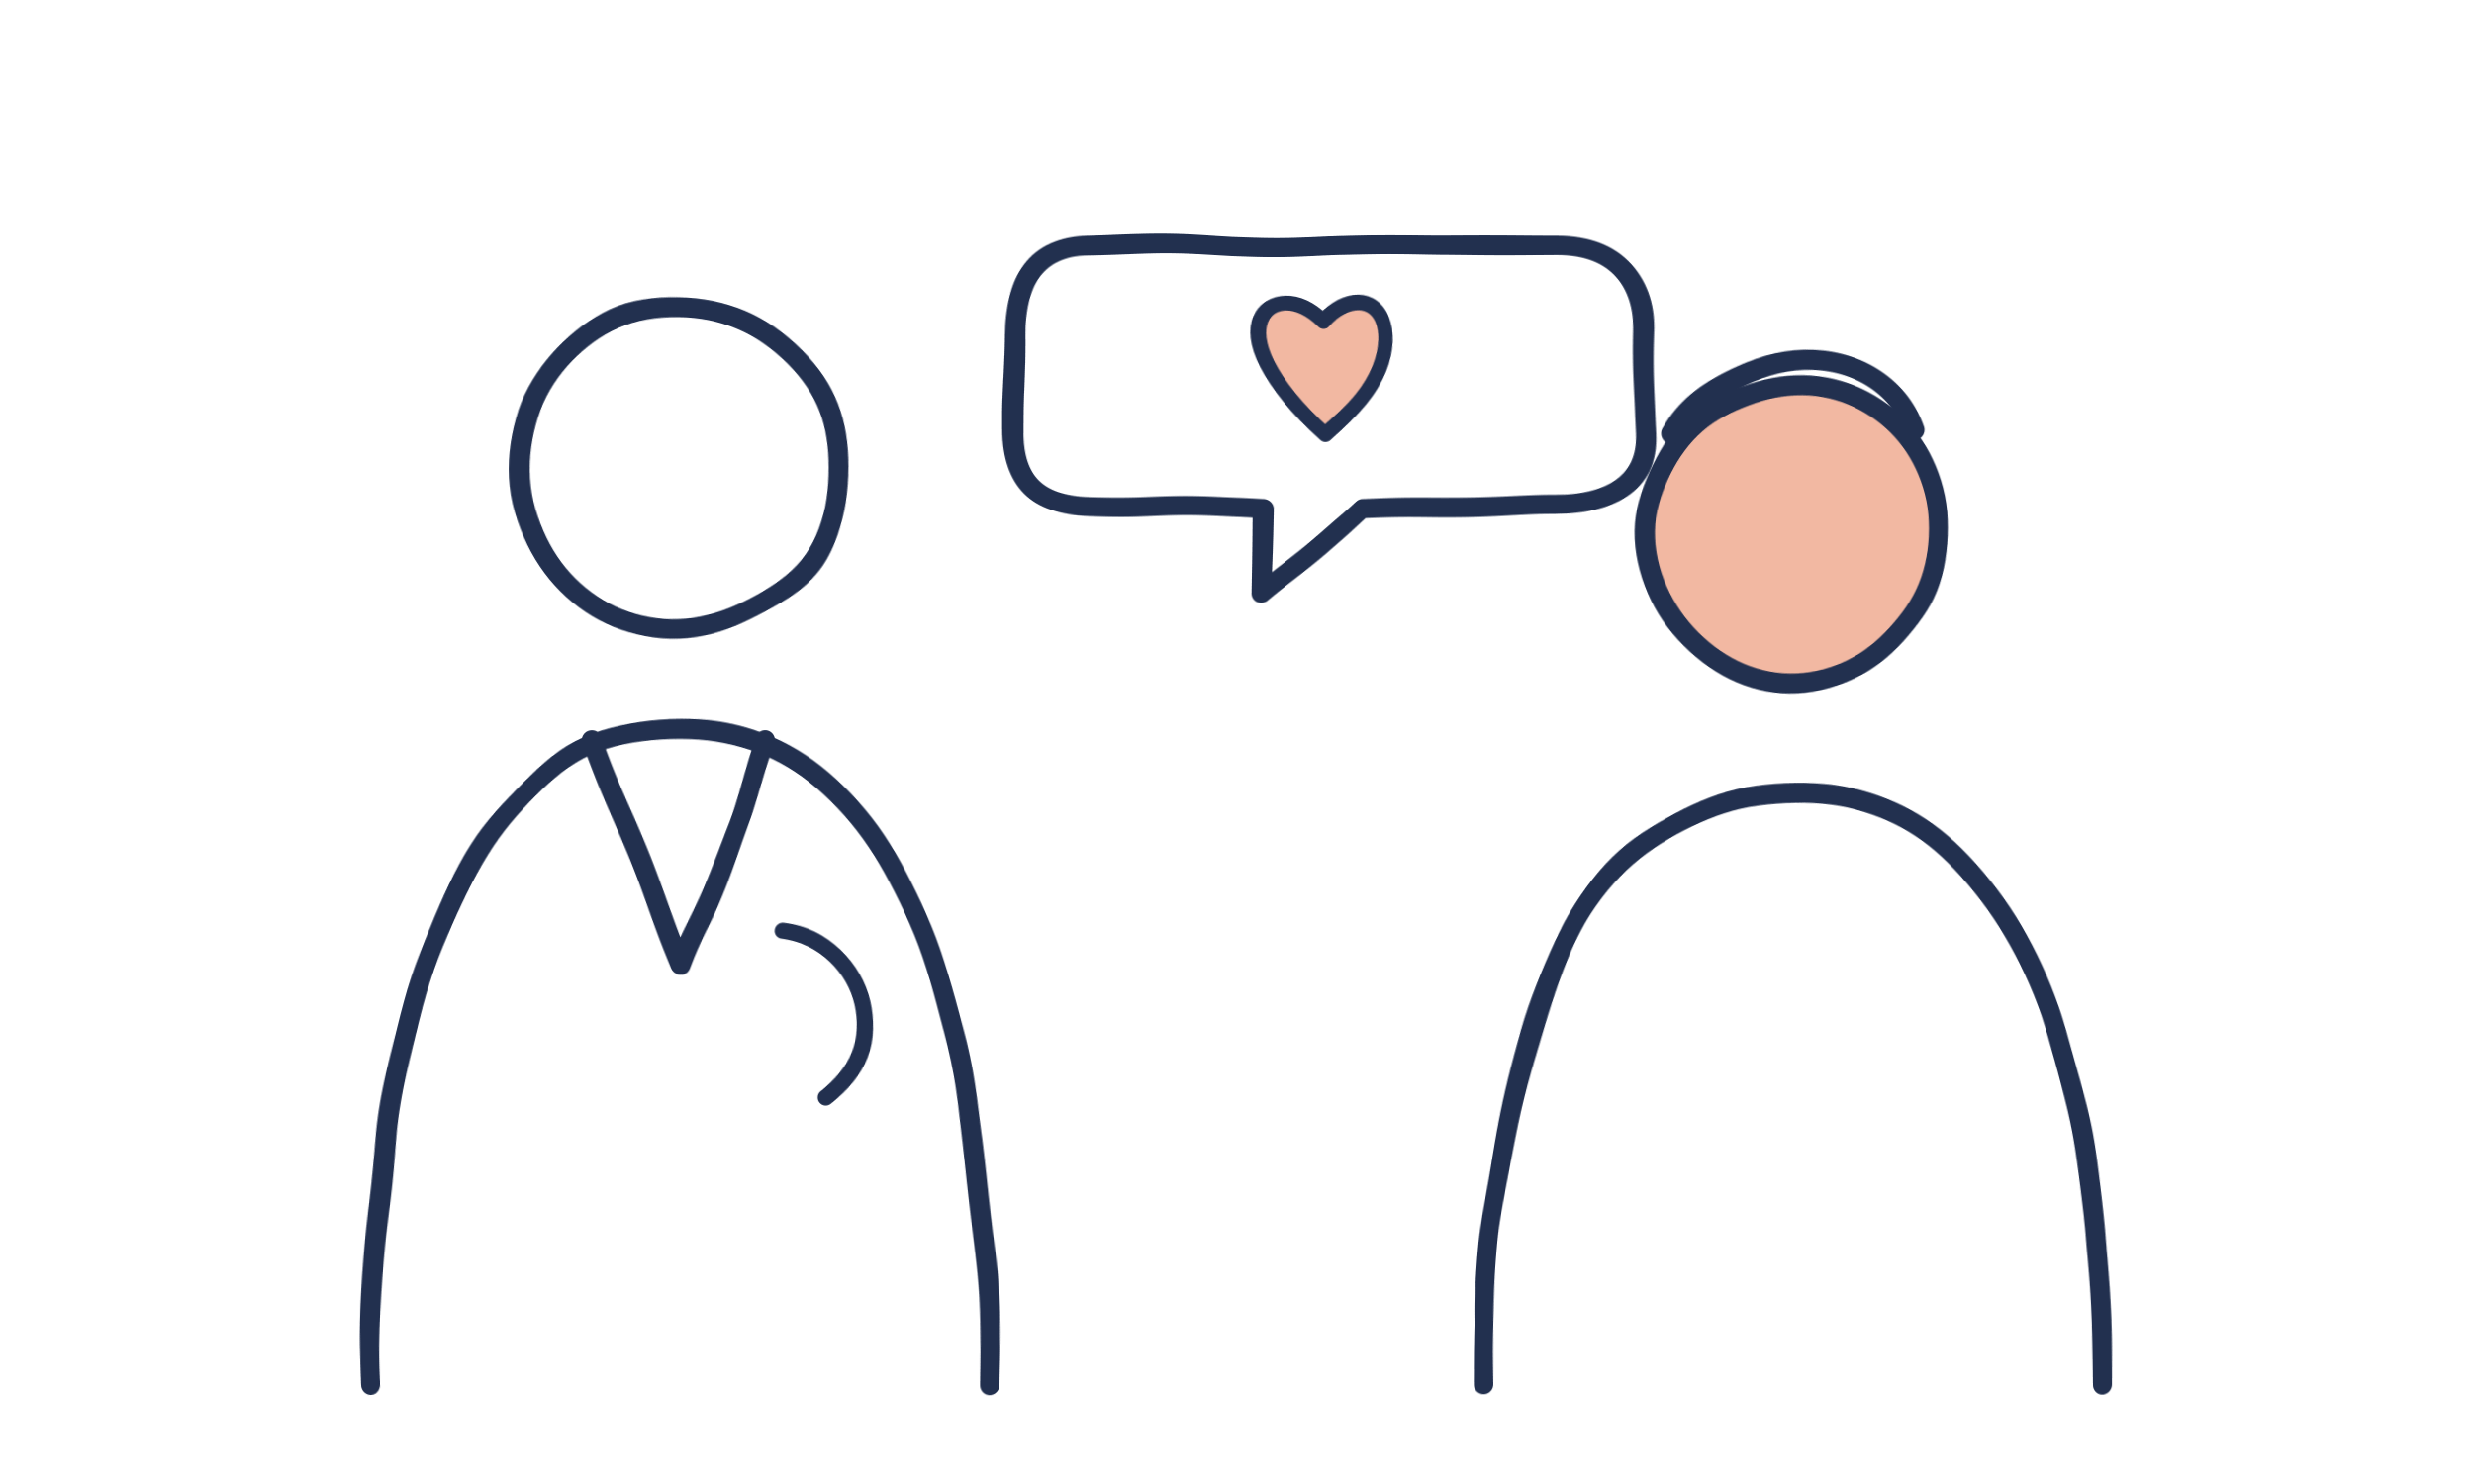
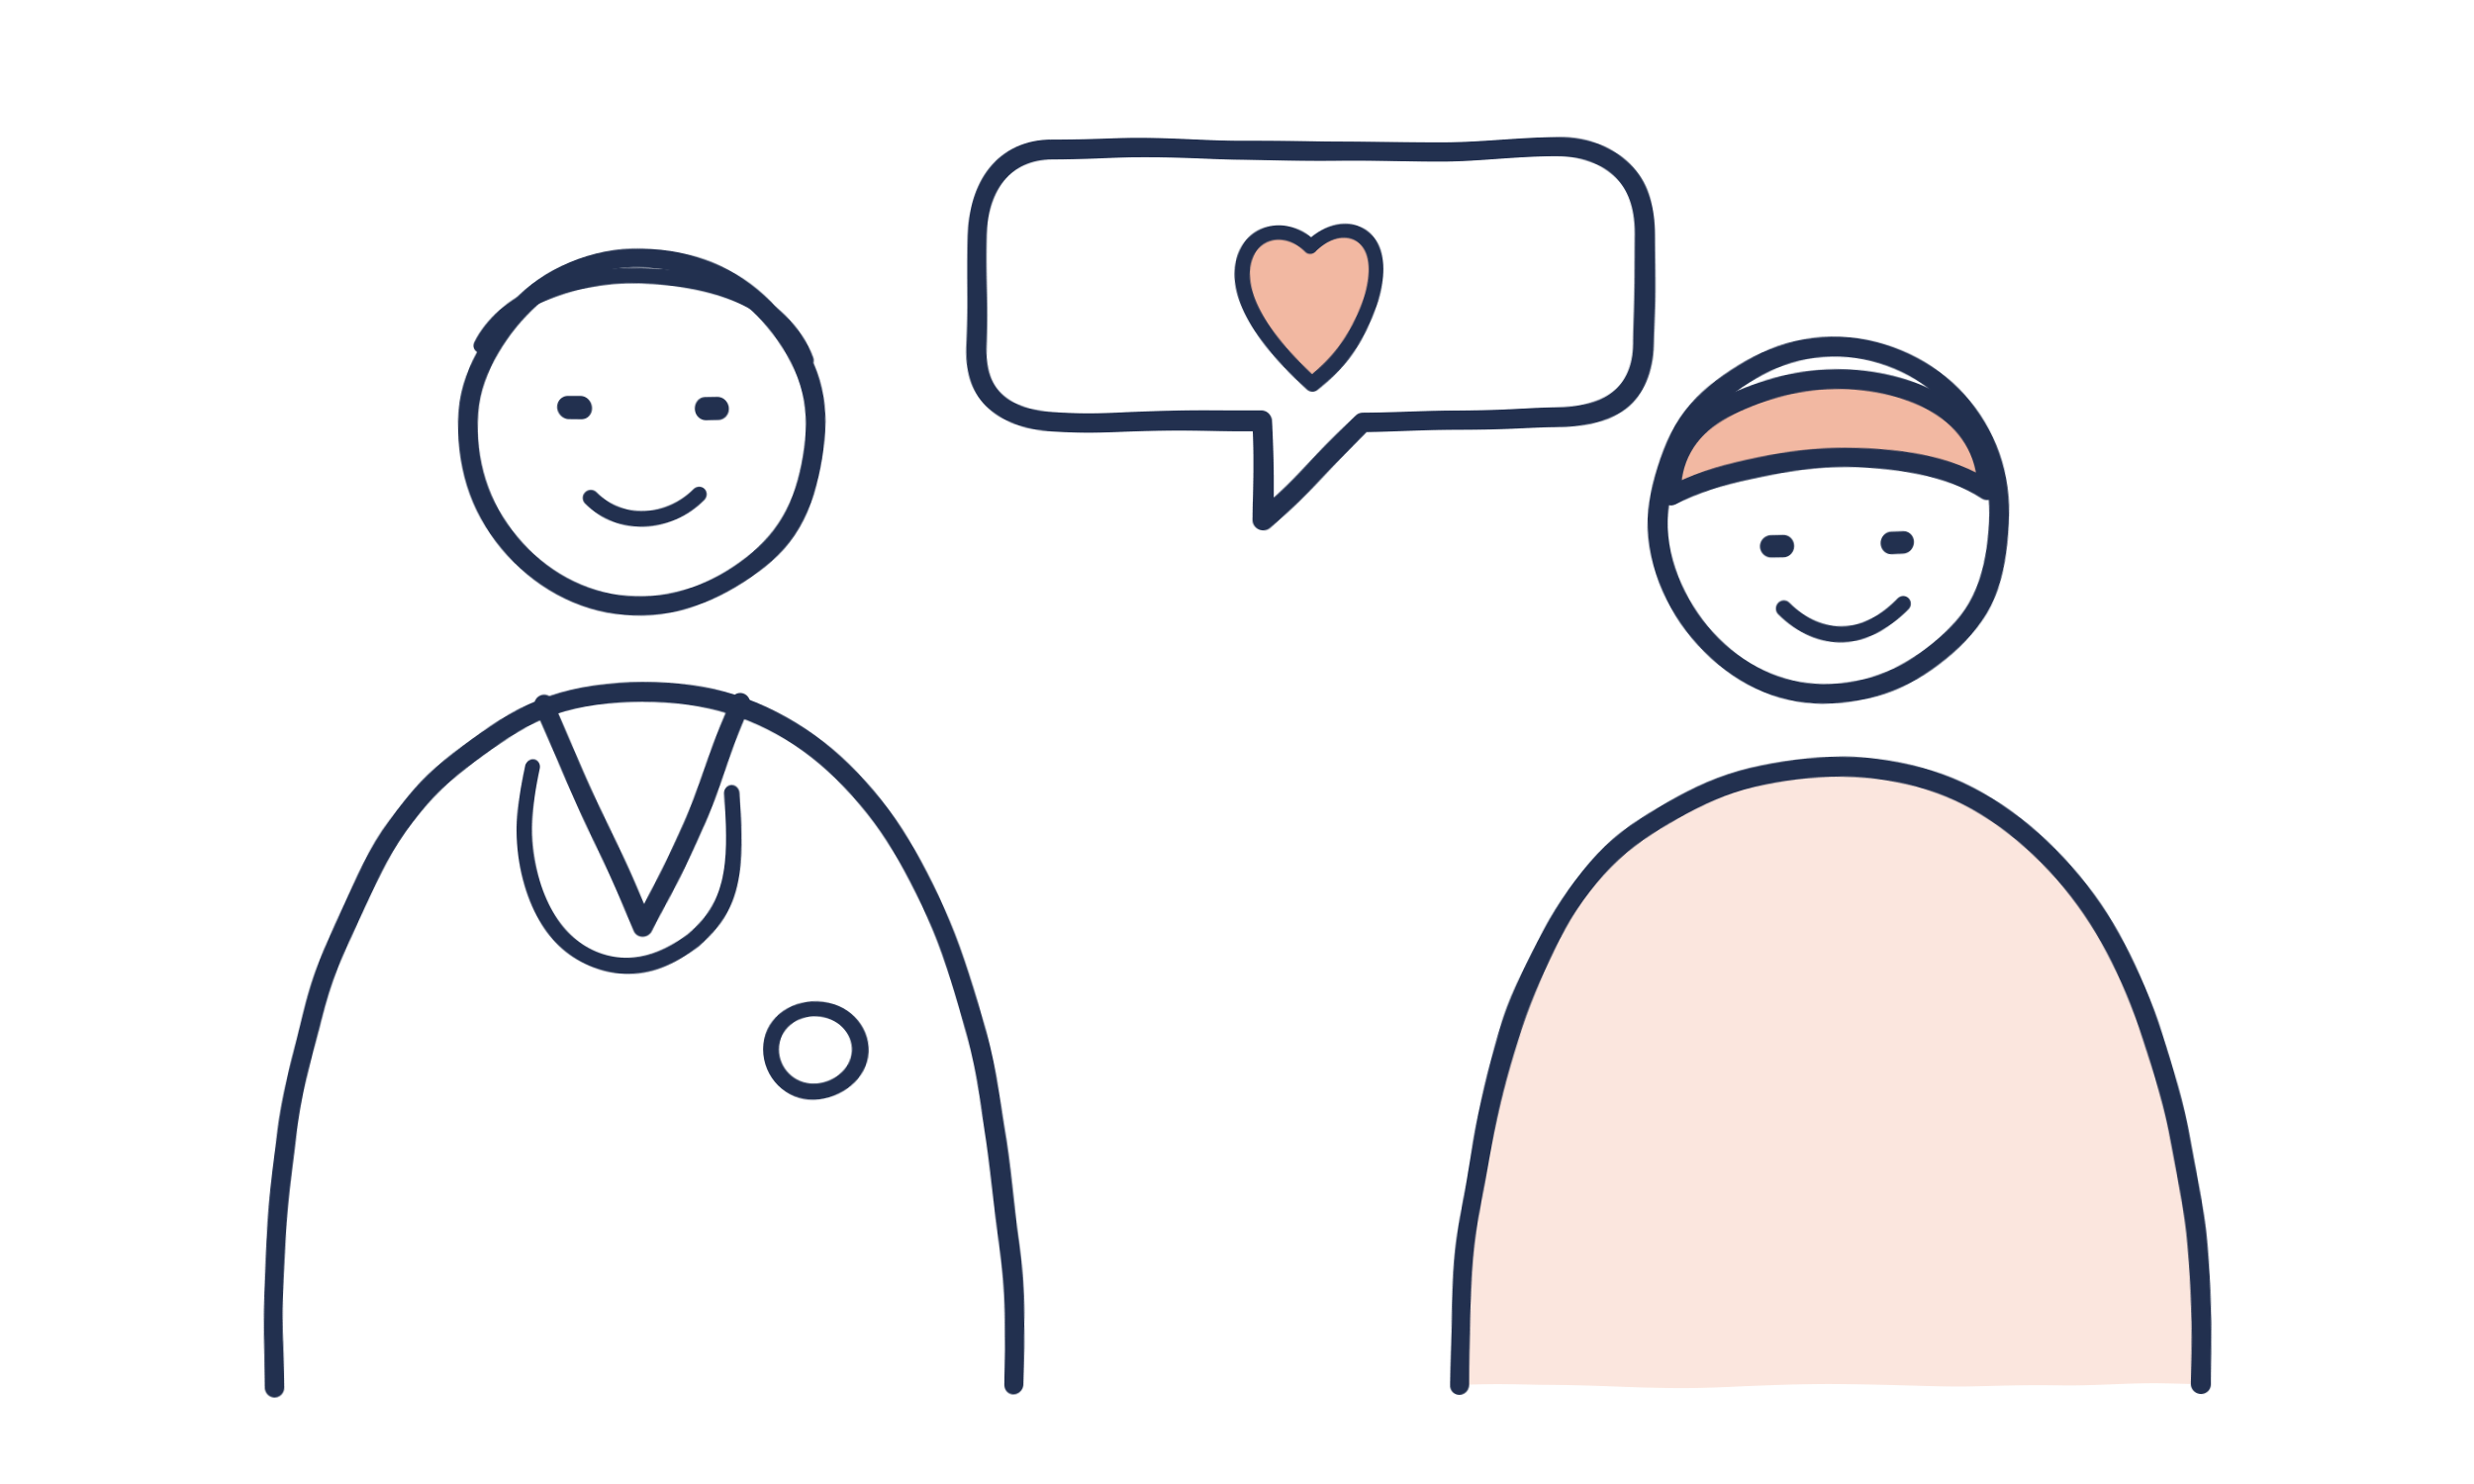
<svg xmlns="http://www.w3.org/2000/svg" viewBox="0 0 400 240" role="img" aria-label="의사와 환자의 상담">
  <defs>
    <filter id="w" x="-5%" y="-5%" width="110%" height="110%">
      <feTurbulence type="fractalNoise" baseFrequency="0.03" numOctaves="2" seed="4" result="n" />
-       <feDisplacementMap in="SourceGraphic" in2="n" scale="2.4" />
+       <feDisplacementMap in="SourceGraphic" in2="n" scale="2.2" />
    </filter>
  </defs>
  <g filter="url(#w)" fill="none" stroke="#22304f" stroke-width="3.2" stroke-linecap="round" stroke-linejoin="round">
-     <circle cx="110" cy="76" r="26" />
-     <path d="M60 224C60 160 76 118 110 118C144 118 160 160 160 224" />
-     <path d="M96 120L110 156L124 120" />
-     <path d="M126 150C140 152 144 170 134 178" stroke-width="2.6" />
-     <circle cx="290" cy="86" r="24" fill="#f2b8a2" />
-     <path d="M240 224C240 168 256 128 290 128C324 128 340 168 340 224" />
-     <path d="M270 70C280 54 304 54 310 70" />
-     <path d="M176 40H252C262 40 266 46 266 54V70C266 78 260 82 252 82H220L204 96V82H176C168 82 164 78 164 70V54C164 46 168 40 176 40Z" />
-     <path d="M214 52C206 44 196 54 214 70C232 54 222 44 214 52Z" fill="#f2b8a2" stroke-width="2.4" />
+     <circle cx="104" cy="70" r="28" />
+     <path d="M92 66H94M114 66H116" stroke-width="3.6" />
+     <path d="M95 80C100 85 108 85 113 80" stroke-width="2.6" />
+     <path d="M78 56C84 42 124 40 130 58" stroke-width="2.6" />
+     <path d="M44 224C44 160 62 112 104 112C146 112 164 160 164 224" />
+     <path d="M88 114L104 150L120 114" />
+     <path d="M86 124C80 150 98 164 112 152C120 144 118 134 118 128" stroke-width="2.6" />
+     <circle cx="132" cy="170" r="7" stroke-width="2.6" />
+     <circle cx="296" cy="84" r="28" />
+     <path d="M270 80C268 56 322 54 322 80C310 72 284 72 270 80Z" fill="#f2b8a2" />
+     <path d="M286 88H288M306 88H308" stroke-width="3.6" />
+     <path d="M288 98C294 104 302 104 308 98" stroke-width="2.6" />
+     <path d="M236 224C236 168 254 124 296 124C338 124 356 168 356 224" fill="#f2b8a2" fill-opacity=".35" />
+     <path d="M176 30H258C268 30 272 36 272 44V62C272 70 266 74 258 74H226L210 90V74H176C168 74 164 70 164 62V44C164 36 168 30 176 30Z" transform="translate(-6 -6)" />
+     <path d="M212 40C204 32 192 44 212 62C232 44 220 32 212 40Z" fill="#f2b8a2" stroke-width="2.4" />
  </g>
</svg>
